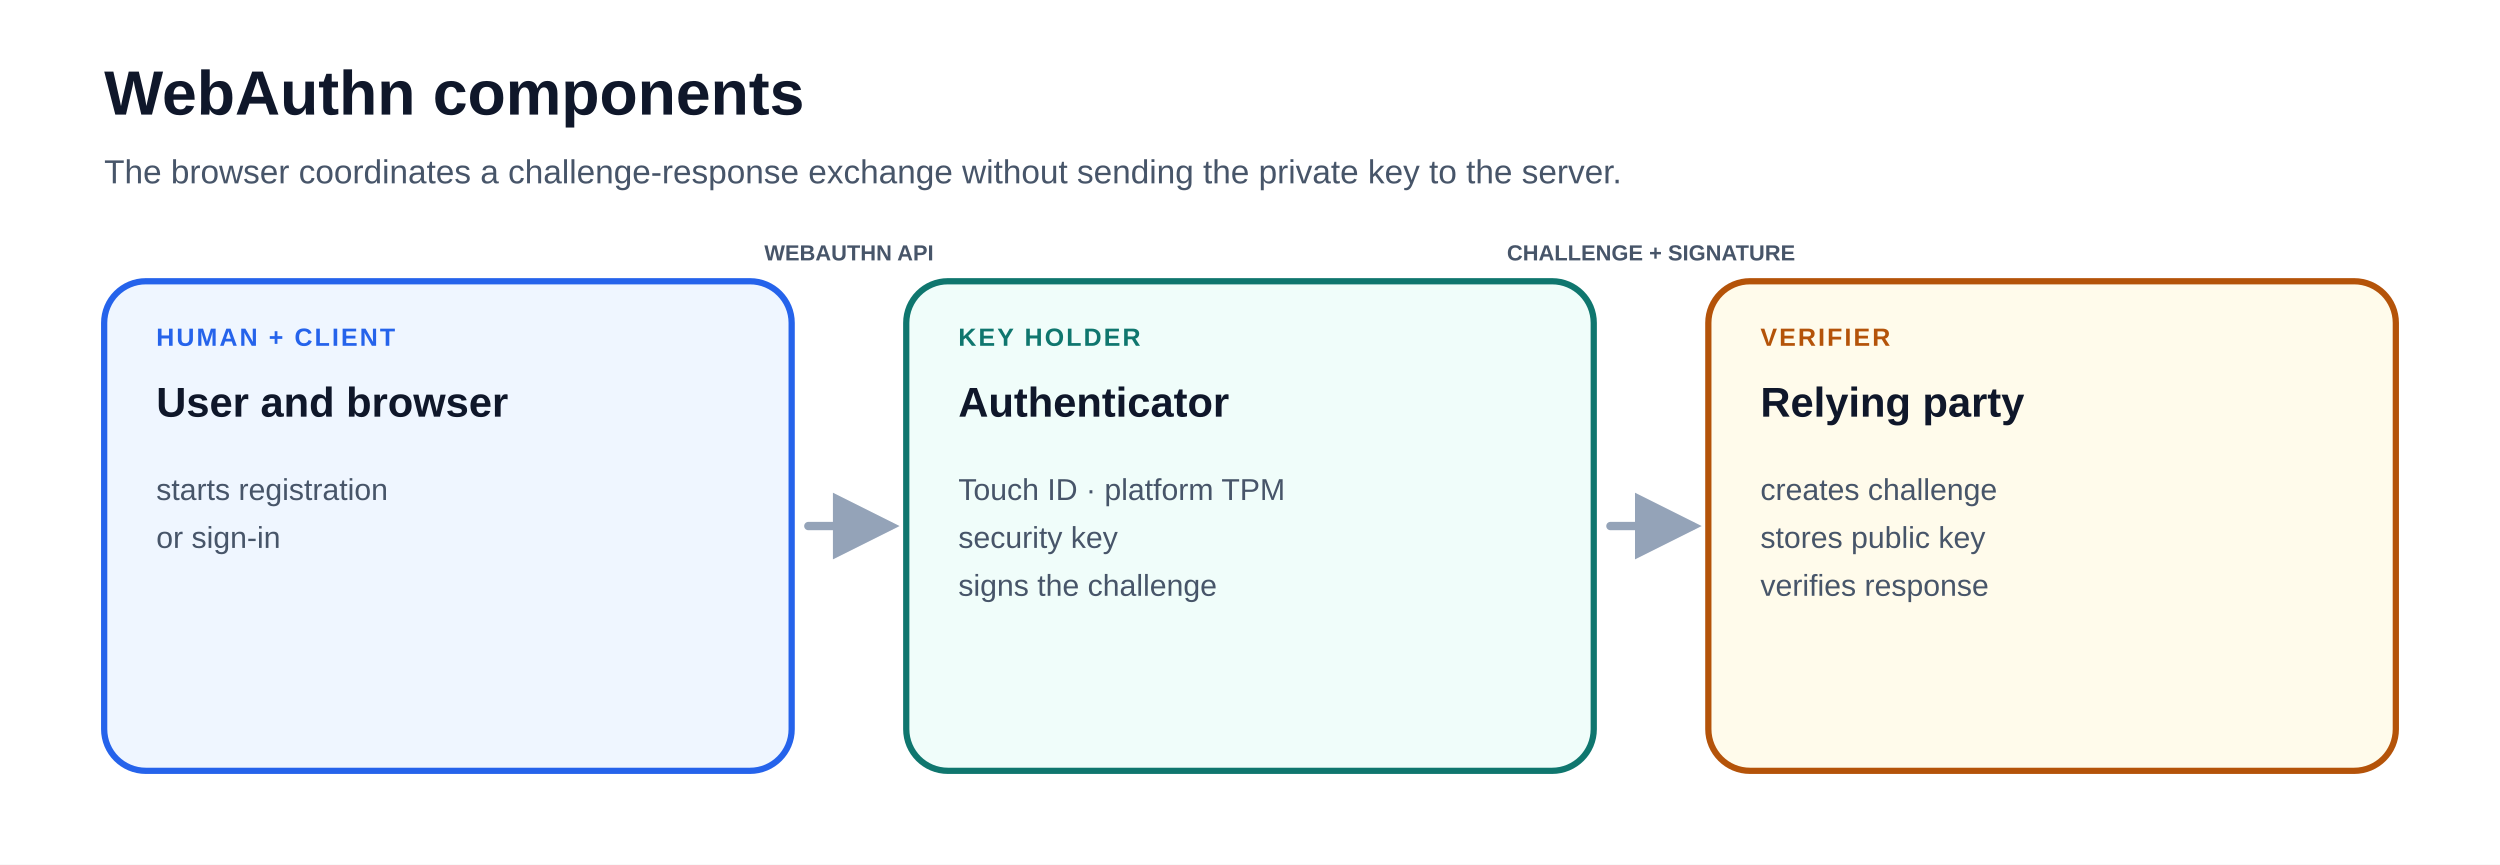
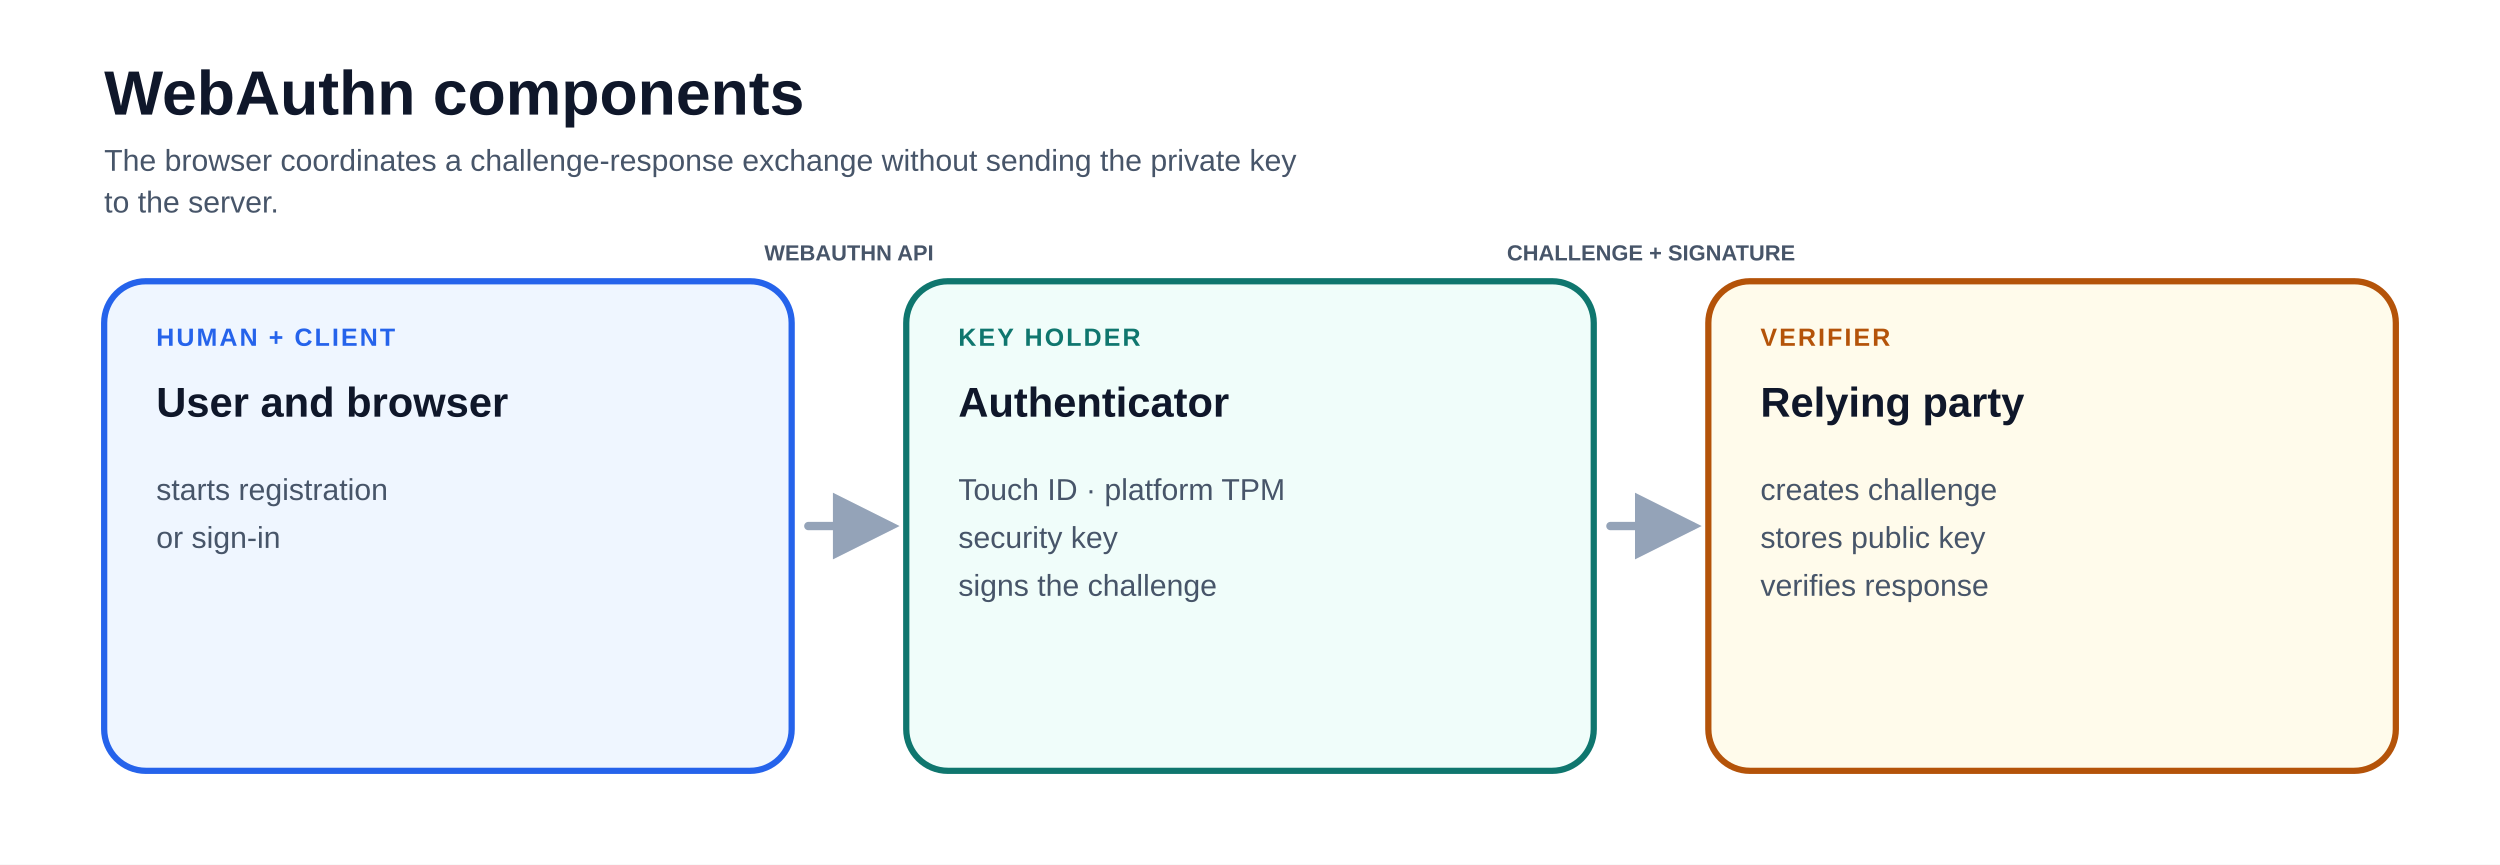
<svg xmlns="http://www.w3.org/2000/svg" viewBox="0 0 1200 415" font-family="-apple-system, BlinkMacSystemFont, 'Segoe UI', Arial, sans-serif" role="img" aria-labelledby="title description">
  <rect width="1200" height="415" fill="#ffffff" />
  <defs>
    <marker id="arrow" viewBox="0 0 10 10" refX="8.5" refY="5" markerWidth="8" markerHeight="8" orient="auto">
      <path d="M0 0 L10 5 L0 10Z" fill="#94a3b8" />
    </marker>
    <marker id="arrow-reverse" viewBox="0 0 10 10" refX="1.5" refY="5" markerWidth="8" markerHeight="8" orient="auto">
      <path d="M10 0 L0 5 L10 10Z" fill="#94a3b8" />
    </marker>
    <marker id="arrow-blue" viewBox="0 0 10 10" refX="8.5" refY="5" markerWidth="8" markerHeight="8" orient="auto">
      <path d="M0 0 L10 5 L0 10Z" fill="#2563eb" />
    </marker>
    <marker id="arrow-teal" viewBox="0 0 10 10" refX="8.5" refY="5" markerWidth="8" markerHeight="8" orient="auto">
      <path d="M0 0 L10 5 L0 10Z" fill="#0f766e" />
    </marker>
    <marker id="arrow-amber" viewBox="0 0 10 10" refX="8.5" refY="5" markerWidth="8" markerHeight="8" orient="auto">
      <path d="M0 0 L10 5 L0 10Z" fill="#b45309" />
    </marker>
    <marker id="arrow-violet" viewBox="0 0 10 10" refX="8.5" refY="5" markerWidth="8" markerHeight="8" orient="auto">
      <path d="M0 0 L10 5 L0 10Z" fill="#7c3aed" />
    </marker>
    <marker id="arrow-red" viewBox="0 0 10 10" refX="8.5" refY="5" markerWidth="8" markerHeight="8" orient="auto">
      <path d="M0 0 L10 5 L0 10Z" fill="#b91c1c" />
    </marker>
  </defs>
  <text x="50" y="55" font-size="30" font-weight="850" fill="#0f172a">WebAuthn components</text>
-   <text x="50" y="88" font-size="16" fill="#475569">The browser coordinates a challenge-response exchange without sending the private key to the server.</text>
+   <text x="50" y="82" font-size="14.5" fill="#475569">The browser coordinates a challenge-response exchange without sending the private key</text>
+   <text x="50" y="102" font-size="14.5" fill="#475569">to the server.</text>
  <g>
    <rect x="50" y="135" width="330" height="235" rx="20" fill="#eff6ff" stroke="#2563eb" stroke-width="3" />
    <text x="75" y="166" font-size="12" font-weight="900" letter-spacing="1" fill="#2563eb">HUMAN + CLIENT</text>
    <text x="75" y="200" text-anchor="start" font-size="20" font-weight="800" fill="#0f172a">User and browser</text>
    <text x="75" y="240" text-anchor="start" font-size="14.5" font-weight="500" fill="#475569">starts registration</text>
    <text x="75" y="263" text-anchor="start" font-size="14.5" font-weight="500" fill="#475569">or sign-in</text>
  </g>
  <g>
    <rect x="435" y="135" width="330" height="235" rx="20" fill="#f0fdfa" stroke="#0f766e" stroke-width="3" />
    <text x="460" y="166" font-size="12" font-weight="900" letter-spacing="1" fill="#0f766e">KEY HOLDER</text>
    <text x="460" y="200" text-anchor="start" font-size="20" font-weight="800" fill="#0f172a">Authenticator</text>
    <text x="460" y="240" text-anchor="start" font-size="14.5" font-weight="500" fill="#475569">Touch ID · platform TPM</text>
    <text x="460" y="263" text-anchor="start" font-size="14.5" font-weight="500" fill="#475569">security key</text>
    <text x="460" y="286" text-anchor="start" font-size="14.5" font-weight="500" fill="#475569">signs the challenge</text>
  </g>
  <g>
    <rect x="820" y="135" width="330" height="235" rx="20" fill="#fffbeb" stroke="#b45309" stroke-width="3" />
    <text x="845" y="166" font-size="12" font-weight="900" letter-spacing="1" fill="#b45309">VERIFIER</text>
    <text x="845" y="200" text-anchor="start" font-size="20" font-weight="800" fill="#0f172a">Relying party</text>
    <text x="845" y="240" text-anchor="start" font-size="14.5" font-weight="500" fill="#475569">creates challenge</text>
    <text x="845" y="263" text-anchor="start" font-size="14.5" font-weight="500" fill="#475569">stores public key</text>
    <text x="845" y="286" text-anchor="start" font-size="14.5" font-weight="500" fill="#475569">verifies response</text>
  </g>
  <path d="M388 252.5 L427 252.5" fill="none" stroke="#94a3b8" stroke-width="4" stroke-linecap="round" marker-end="url(#arrow)" />
  <text x="407.5" y="125" text-anchor="middle" font-size="10.5" font-weight="800" fill="#475569">WEBAUTHN API</text>
  <path d="M773 252.5 L812 252.5" fill="none" stroke="#94a3b8" stroke-width="4" stroke-linecap="round" marker-end="url(#arrow)" />
  <text x="792.5" y="125" text-anchor="middle" font-size="10.5" font-weight="800" fill="#475569">CHALLENGE + SIGNATURE</text>
</svg>
